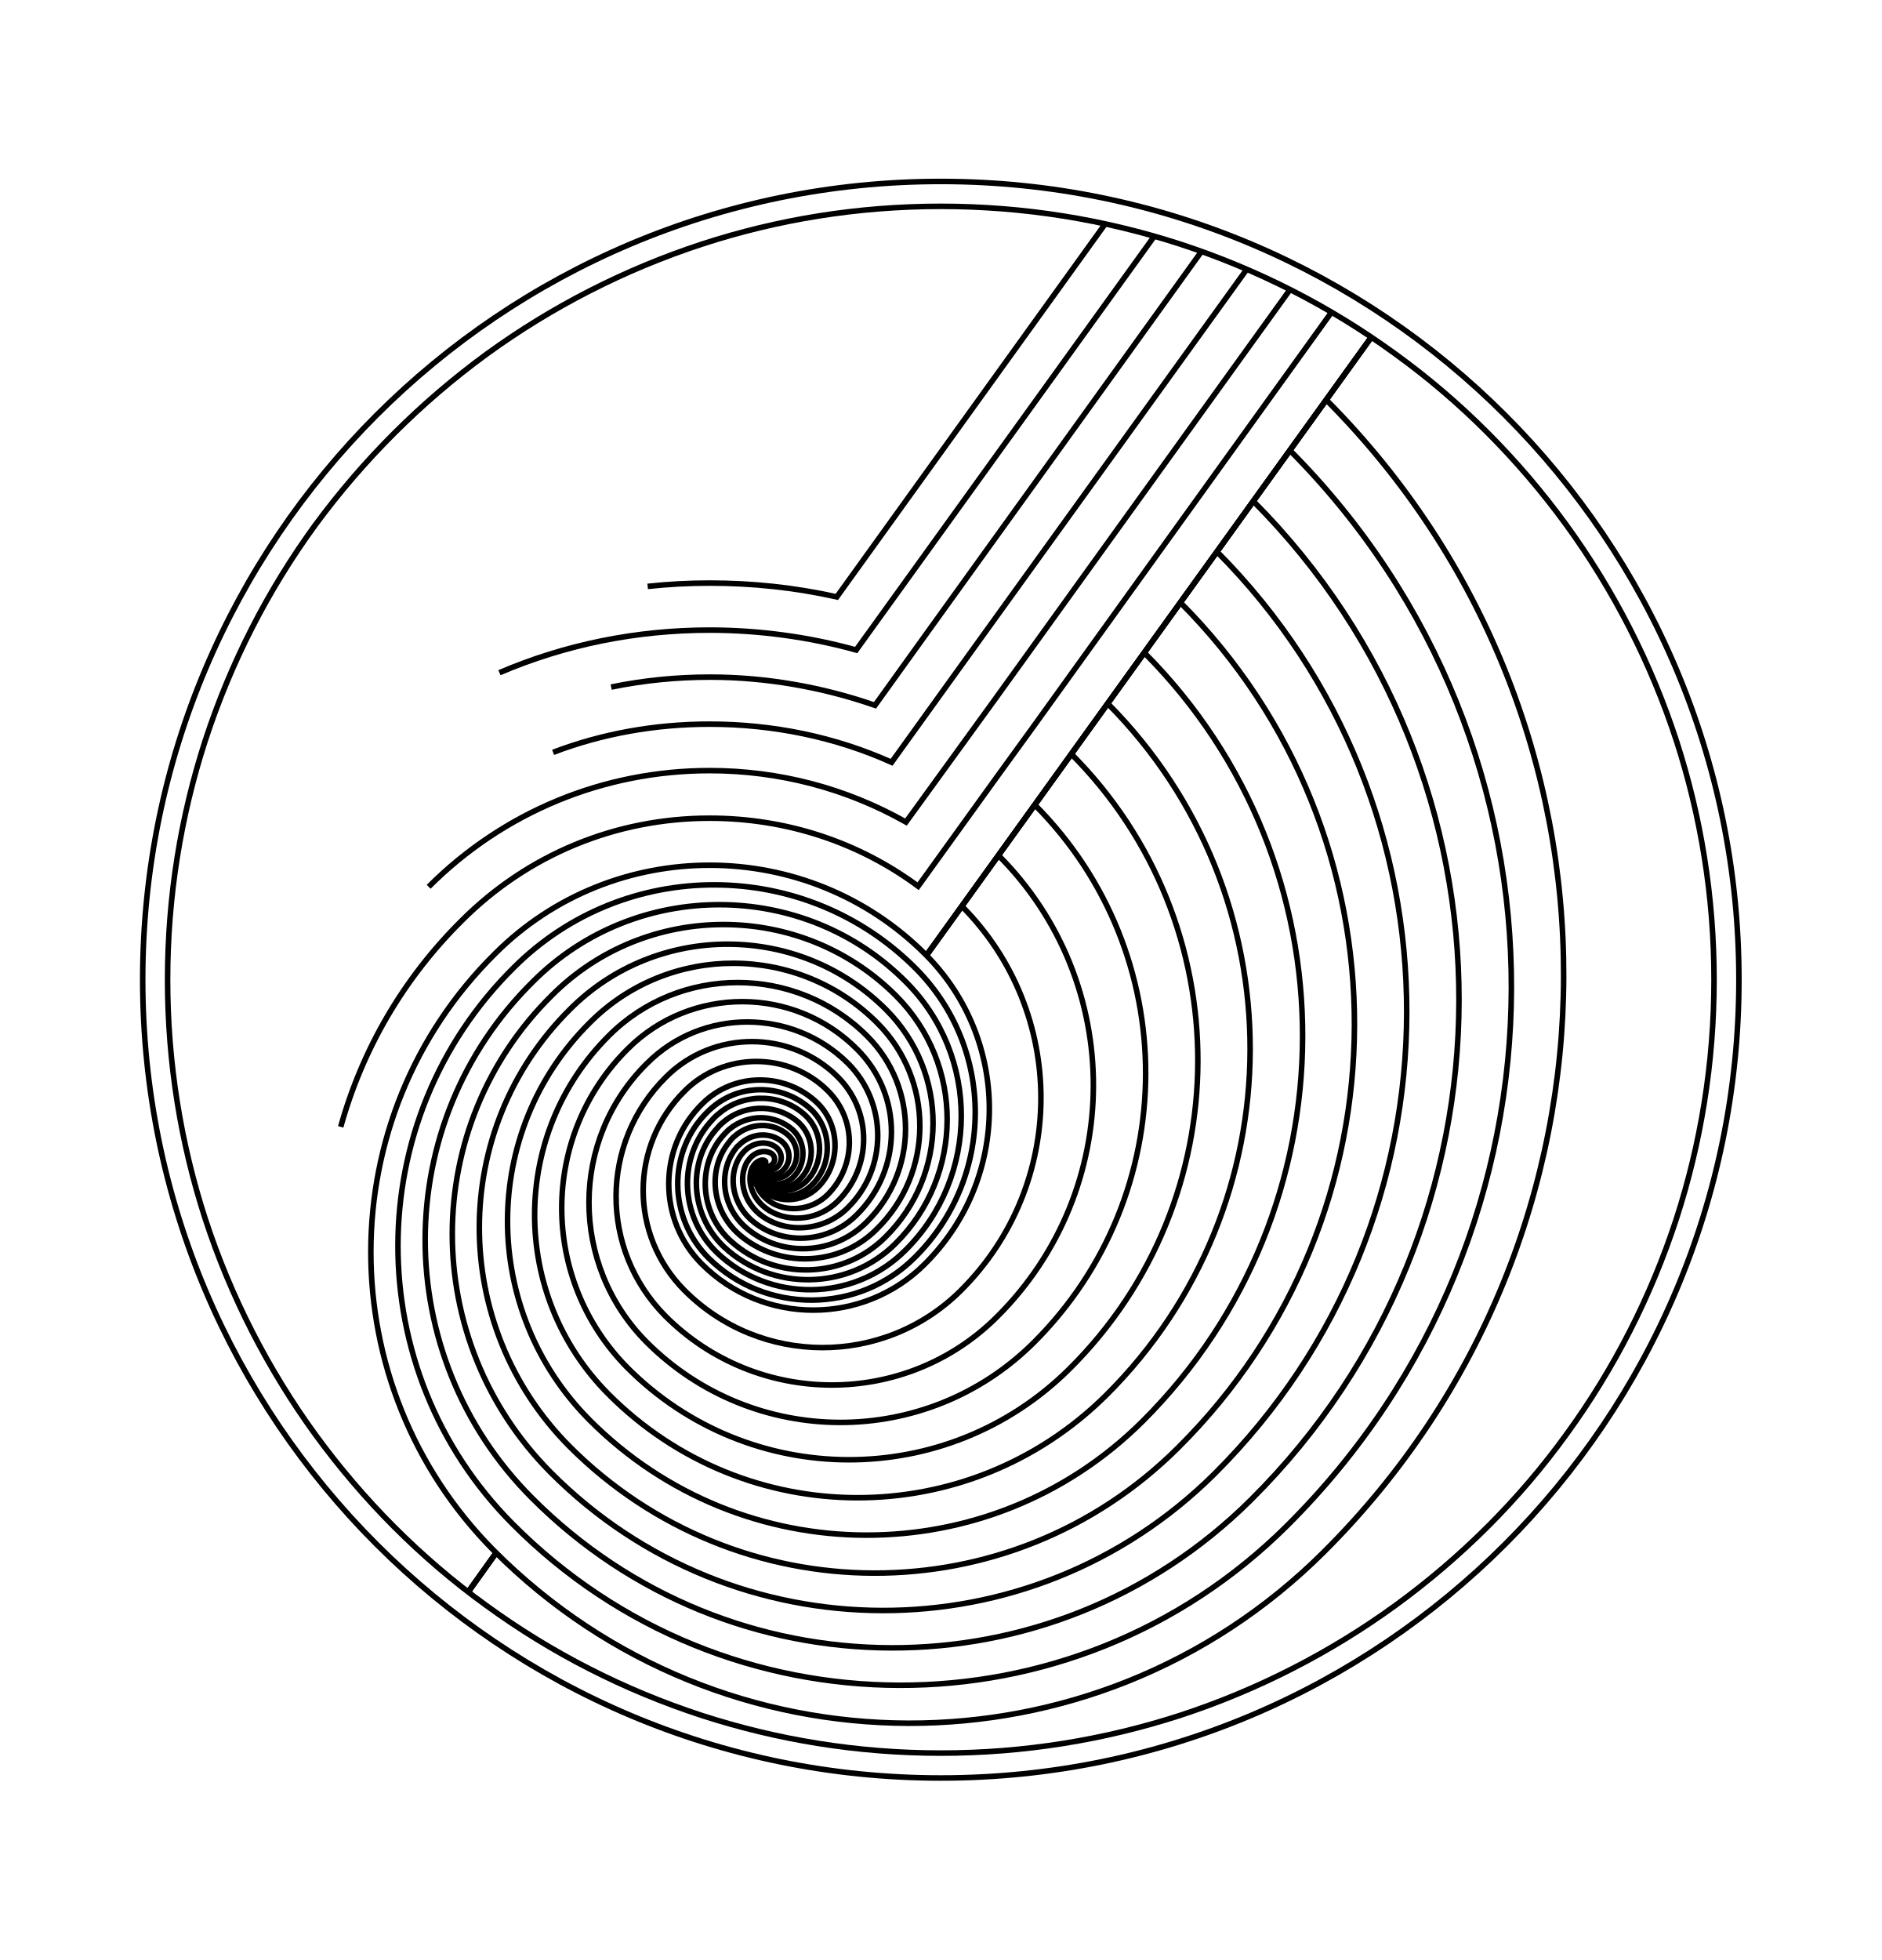
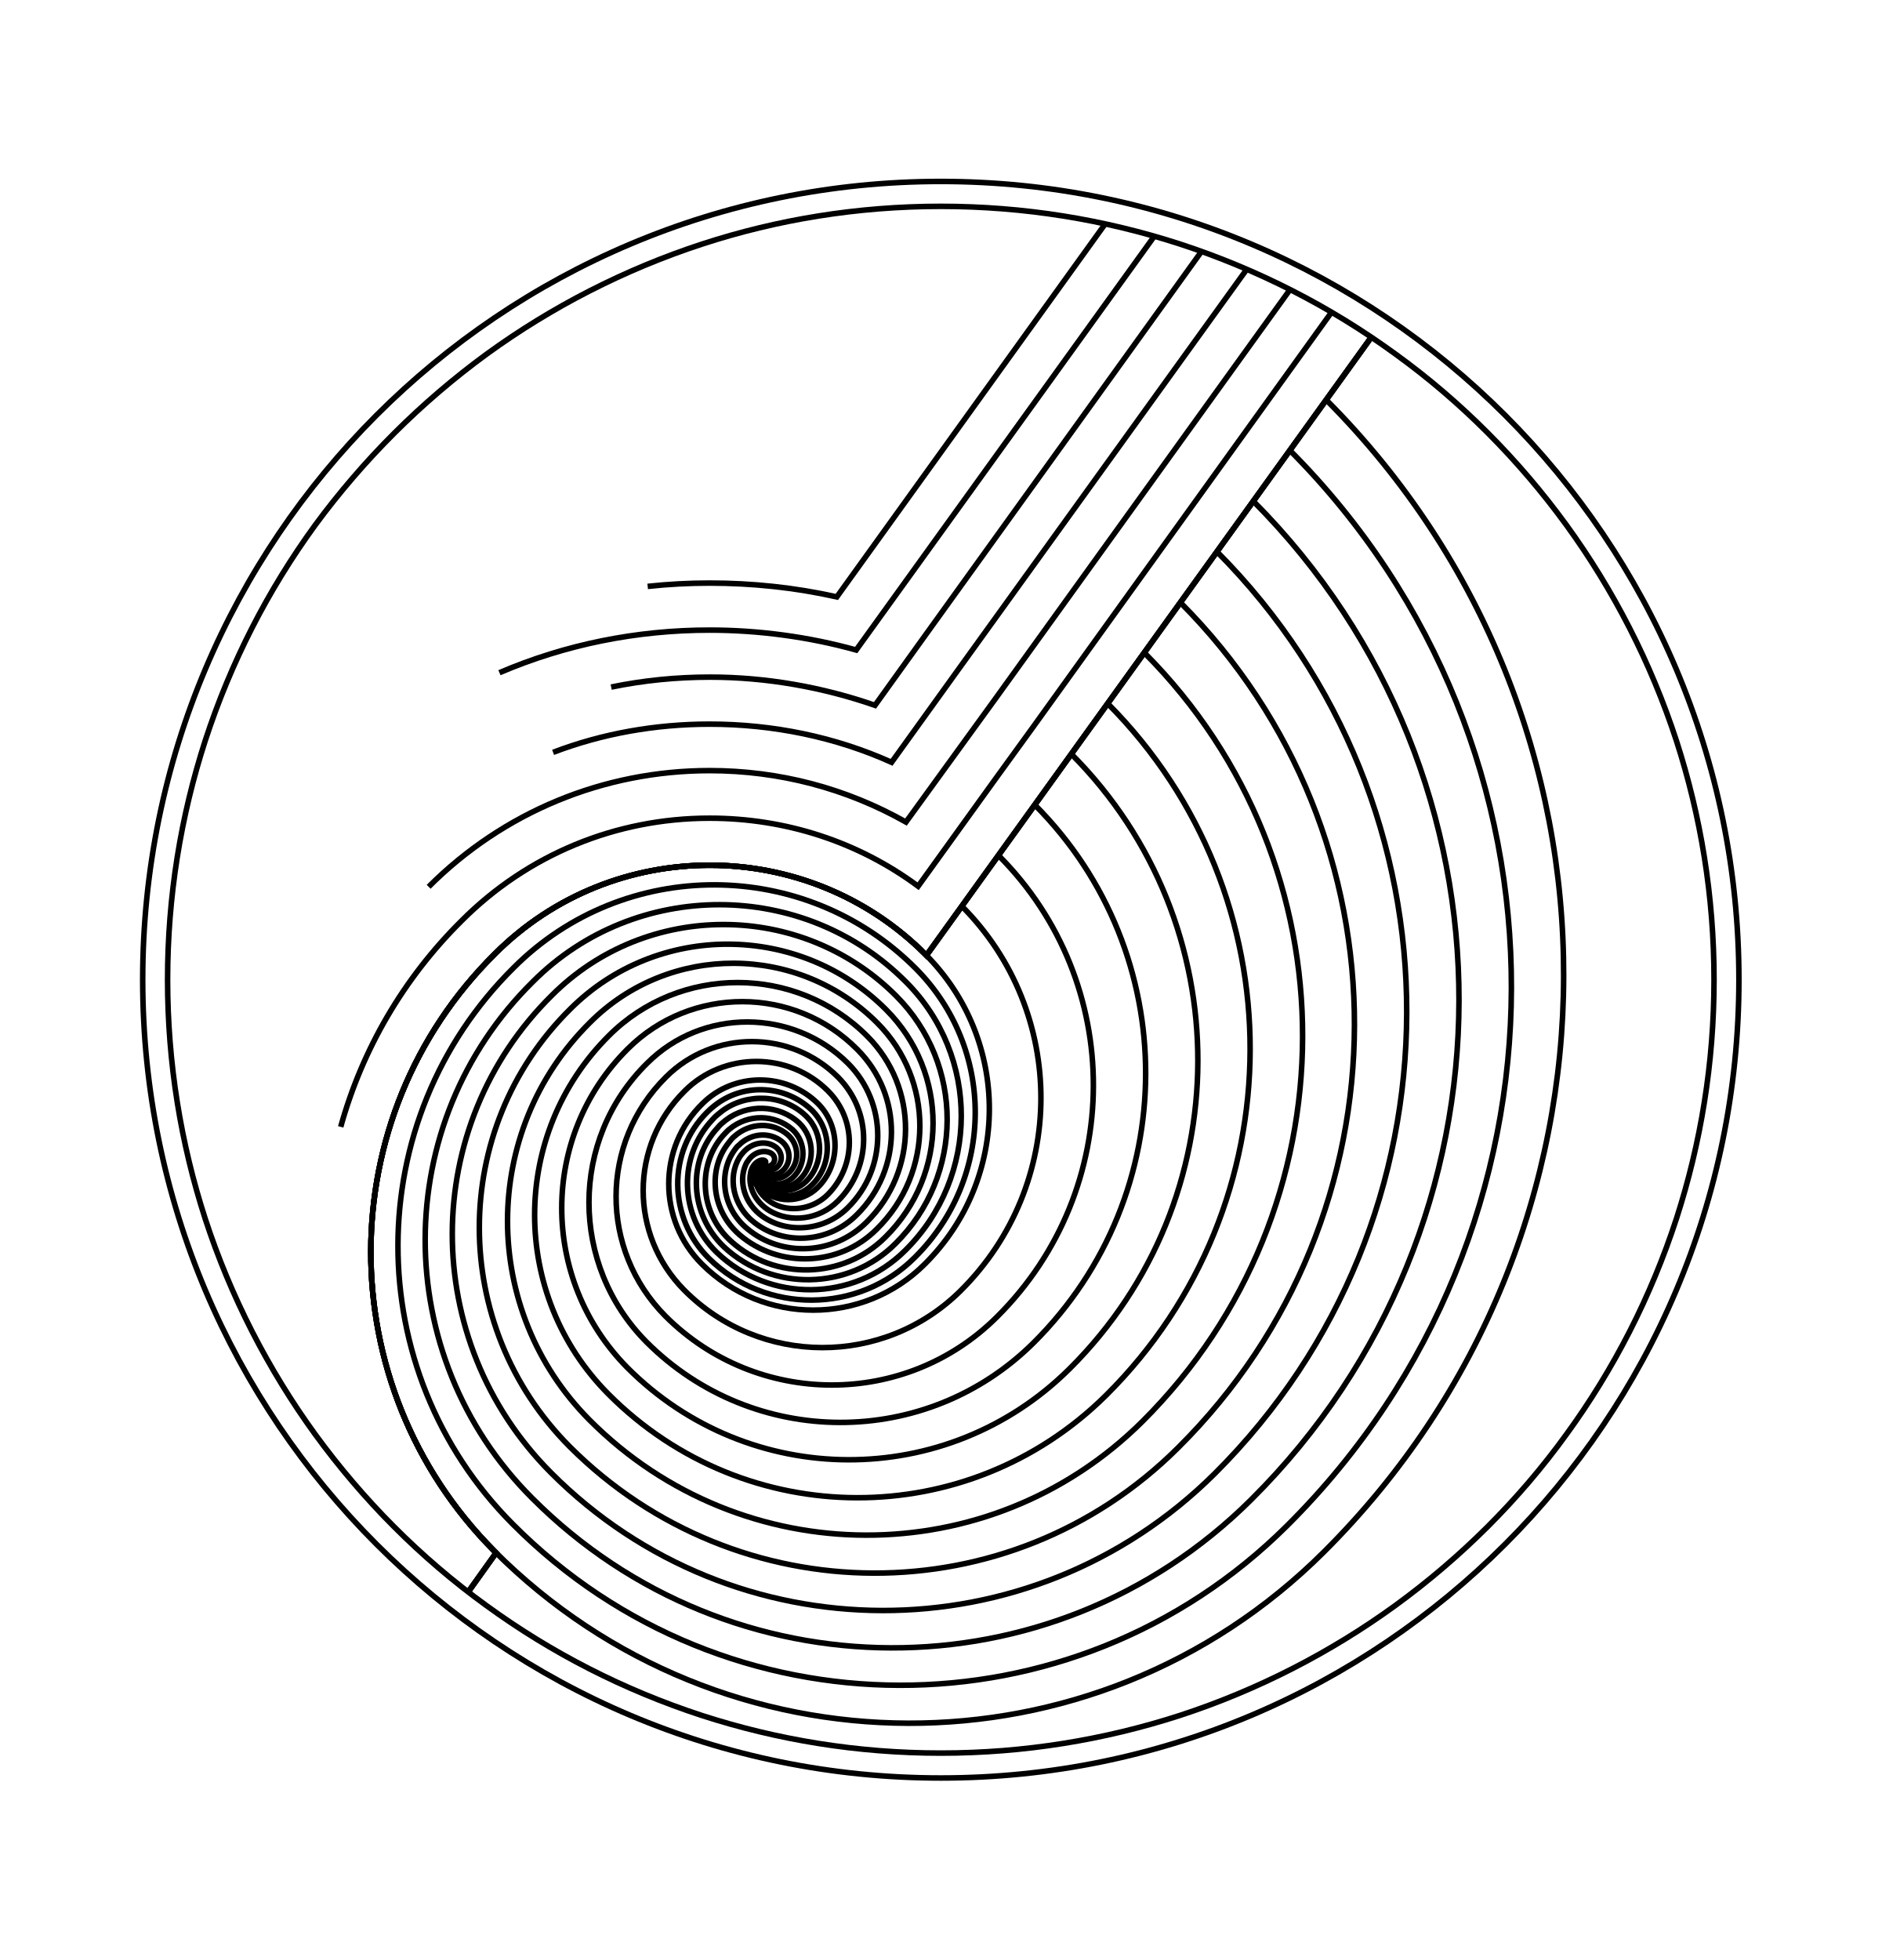
<svg xmlns="http://www.w3.org/2000/svg" version="1.0" id="svgTrinusifier" x="0px" y="0px" width="340.2px" height="354.3px" viewBox="0 0 340.2 354.3" enable-background="new 0 0 340.2 354.3" xml:space="preserve">
  <circle fill="none" stroke="#000000" stroke-miterlimit="10" cx="170.1" cy="177.1" r="144.3" />
  <path fill="none" stroke="#000000" stroke-miterlimit="10" d="M170.1,37.3c15.1,0,29.6,2.4,43.2,6.8c14.1,4.6,27.2,11.3,39,19.9  c11.9,8.6,22.3,19.1,30.9,30.9c8.5,11.7,15.3,24.9,19.9,39c4.4,13.6,6.8,28.1,6.8,43.2c0,15.1-2.4,29.6-6.8,43.2  c-4.6,14.1-11.3,27.2-19.9,39c-8.6,11.9-19.1,22.3-30.9,30.9c-11.7,8.5-24.9,15.3-39,19.9c-13.6,4.4-28.1,6.8-43.2,6.8  s-29.6-2.4-43.2-6.8c-14.1-4.6-27.2-11.3-39-19.9c-11.9-8.6-22.3-19.1-30.9-30.9c-8.5-11.7-15.3-24.9-19.9-39  c-4.4-13.6-6.8-28.1-6.8-43.2c0-15.1,2.4-29.6,6.8-43.2c4.6-14.1,11.3-27.2,19.9-39C65.7,83.1,76.1,72.7,88,64  c11.7-8.5,24.9-15.3,39-19.9C140.5,39.7,155,37.3,170.1,37.3z" />
  <g>
    <path fill="none" stroke="#000000" stroke-miterlimit="10" d="M239.8,72.3c57.4,57.6,57.2,150.9-0.5,208.3   c-41.6,41.4-108.7,41.1-150-0.3c-29.7-29.9-29.7-78.3,0.2-107.9c21.4-21.4,56.4-21.3,77.8,0.1c15.5,15.5,15.4,40.6-0.1,56   c-11.1,11.1-29.2,11.1-40.3,0c-8-8-8-21.1,0.1-29c5.7-5.7,15.1-5.7,20.9,0c4.1,4.1,4.1,11,0,15.1c-3,3-7.8,3-10.8,0   c-0.7-0.7-1.2-1.6-1.4-2.5" />
    <path fill="none" stroke="#000000" stroke-miterlimit="10" d="M233.2,81.4c53.6,53.8,53.4,140.8-0.5,194.4   c-38.8,38.6-101.5,38.4-140-0.3C65,247.7,65,202.5,92.9,174.9c20-20,52.6-19.9,72.6,0.1c14.5,14.5,14.4,37.9-0.1,52.3   c-10.2,10.2-26.9,10.3-37.2,0.2c-7.4-7.3-7.6-19.3-0.3-26.5c0.6-0.6,1.2-1.1,1.9-1.6c5.1-3.6,12.3-3.2,17,1.3   c3.7,3.7,3.7,9.9,0,13.5c-2.7,2.7-7.1,2.6-9.8-0.1c-0.6-0.6-1-1.4-1.3-2.3" />
    <path fill="none" stroke="#000000" stroke-miterlimit="10" d="M226.6,90.6c49.7,49.9,49.6,130.8-0.4,180.5   c-36.1,35.9-94.2,35.6-130-0.3C70.4,245,70.4,203,96.4,177.4c18.5-18.5,48.9-18.5,67.4,0.1c13.4,13.4,13.3,35.2-0.1,48.5   c-9.4,9.4-24.6,9.5-34.1,0.4c-6.8-6.6-7.1-17.4-0.7-24.1c0.5-0.6,1.1-1,1.7-1.5c4.5-3.3,11-3,15.1,0.9c3.3,3.2,3.3,8.7,0,11.9   c-2.4,2.3-6.3,2.2-8.7-0.3c-0.5-0.5-0.9-1.2-1.1-2" />
    <path fill="none" stroke="#000000" stroke-miterlimit="10" d="M220,99.7c45.9,46.1,45.8,120.7-0.4,166.7   c-33.3,33.1-87,32.9-120-0.2c-23.8-23.9-23.8-62.6,0.2-86.3c17.1-17.1,45.1-17,62.2,0.1c12.4,12.4,12.3,32.5-0.1,44.8   c-8.5,8.5-22.3,8.7-31,0.6c-6.2-5.9-6.7-15.6-1.1-21.6c0.4-0.5,0.9-0.9,1.4-1.3c3.9-3,9.6-2.9,13.3,0.5c2.9,2.8,2.9,7.6,0,10.3   c-2.1,2-5.6,1.9-7.7-0.4c-0.4-0.5-0.7-1-0.9-1.6" />
    <path fill="none" stroke="#000000" stroke-miterlimit="10" d="M213.4,108.9c42.1,42.2,42,110.7-0.4,152.8   c-30.5,30.4-79.7,30.1-110-0.2c-21.8-21.9-21.8-57.4,0.1-79.1c15.7-15.7,41.4-15.6,57.1,0.1c11.4,11.4,11.3,29.8-0.1,41.1   c-7.7,7.7-20,7.9-27.9,0.8c-5.7-5.1-6.2-13.7-1.5-19.1c0.4-0.4,0.8-0.9,1.2-1.2c3.4-2.8,8.2-2.7,11.4,0.1c2.5,2.3,2.5,6.4,0,8.7   c-1.9,1.7-4.8,1.5-6.6-0.6c-0.3-0.4-0.5-0.8-0.7-1.3" />
    <path fill="none" stroke="#000000" stroke-miterlimit="10" d="M206.9,118c38.3,38.4,38.1,100.6-0.3,138.9   c-27.7,27.6-72.5,27.4-100-0.2c-19.8-19.9-19.8-52.2,0.1-71.9c14.3-14.3,37.6-14.2,51.9,0.1c10.3,10.3,10.3,27.1-0.1,37.3   c-6.8,6.8-17.7,7.1-24.8,1c-5.1-4.4-5.8-11.9-1.9-16.7c0.3-0.4,0.6-0.8,1-1.1c2.8-2.5,6.9-2.6,9.6-0.3c2.2,1.9,2.2,5.3,0,7.1   c-1.6,1.4-4.1,1.1-5.6-0.7c-0.2-0.3-0.4-0.6-0.5-0.9" />
    <path fill="none" stroke="#000000" stroke-miterlimit="10" d="M200.3,127.2c34.4,34.6,34.3,90.6-0.3,125c-25,24.8-65.2,24.7-90-0.2   c-17.8-17.9-17.8-47,0.1-64.8c12.8-12.8,33.8-12.8,46.7,0.1c9.3,9.3,9.2,24.4-0.1,33.6c-6,6-15.4,6.4-21.6,1.2   c-4.5-3.7-5.3-10-2.3-14.2c0.2-0.3,0.5-0.7,0.8-0.9c2.2-2.2,5.5-2.4,7.7-0.7c1.8,1.4,1.8,4.1,0,5.5c-1.3,1-3.4,0.7-4.5-0.9   c-0.1-0.1-0.2-0.3-0.3-0.5" />
    <path fill="none" stroke="#000000" stroke-miterlimit="10" d="M193.7,136.3c30.6,30.7,30.5,80.5-0.3,111.1   c-22.2,22.1-58,21.9-80-0.2c-15.8-16-15.8-41.8,0.1-57.6c11.4-11.4,30.1-11.4,41.5,0.1c8.3,8.3,8.2,21.7-0.1,29.9   c-5.1,5.1-13.1,5.6-18.5,1.4c-3.9-3-4.9-8.2-2.7-11.8c0.2-0.3,0.4-0.6,0.6-0.8c1.6-1.9,4.2-2.3,5.9-1.1c1.4,1,1.4,3,0,3.9   c-1,0.7-2.6,0.4-3.5-1" />
    <path fill="none" stroke="#000000" stroke-miterlimit="10" d="M187.1,145.5c26.8,26.9,26.7,70.4-0.2,97.2   c-19.4,19.3-50.7,19.2-70-0.1c-13.9-14-13.9-36.6,0.1-50.4c10-10,26.3-9.9,36.3,0c7.2,7.2,7.2,19,0,26.1   c-4.2,4.2-10.8,4.8-15.4,1.6c-3.3-2.3-4.4-6.3-3.1-9.3c0.1-0.2,0.2-0.5,0.4-0.7c1-1.6,2.8-2.1,4.1-1.5c1,0.5,1,1.8,0,2.3   c-0.6,0.3-1.6,0.1-2.2-0.8" />
    <path fill="none" stroke="#000000" stroke-miterlimit="10" d="M180.5,154.6c23,23,22.9,60.4-0.2,83.4c-16.6,16.6-43.5,16.4-60-0.1   c-11.9-12-11.9-31.3,0.1-43.2c8.6-8.6,22.6-8.5,31.1,0c6.2,6.2,6.2,16.2,0,22.4c-3.4,3.4-8.5,4-12.3,1.8c-2.7-1.6-4-4.5-3.5-6.8   c0-0.2,0.1-0.4,0.1-0.5c0.4-1.3,1.5-2,2.2-1.9c0.6,0.1,0.6,0.6,0,0.7c-0.3,0-0.6-0.1-0.9-0.4" />
    <path fill="none" stroke="#000000" stroke-miterlimit="10" d="M173.9,163.8c19.1,19.2,19.1,50.3-0.2,69.5   c-13.9,13.8-36.3,13.7-50-0.1c-9.9-10-9.9-26.1,0.1-36c7.1-7.1,18.8-7.1,25.9,0c5.2,5.2,5.1,13.5,0,18.7c-2.5,2.5-6.2,3.2-9.2,2   c-1.7-0.7-3-2-3.6-3.4" />
  </g>
-   <g>
-     <g>
-       <line fill="none" stroke="#000000" stroke-miterlimit="10" x1="167.5" y1="172.7" x2="247.9" y2="61" />
-       <line fill="none" stroke="#000000" stroke-miterlimit="10" x1="84.7" y1="287.7" x2="89.7" y2="280.7" />
-     </g>
-     <g>
-       <line fill="none" stroke="#000000" stroke-miterlimit="10" x1="167.5" y1="172.7" x2="247.9" y2="61" />
-       <line fill="none" stroke="#000000" stroke-miterlimit="10" x1="84.7" y1="287.7" x2="89.7" y2="280.7" />
-     </g>
-     <g>
-       <line fill="none" stroke="#000000" stroke-miterlimit="10" x1="167.5" y1="172.7" x2="247.9" y2="61" />
-       <line fill="none" stroke="#000000" stroke-miterlimit="10" x1="84.7" y1="287.7" x2="89.7" y2="280.7" />
-     </g>
-   </g>
+   <path fill="none" stroke="#000000" stroke-miterlimit="10" d="M84.7,287.7l5-7c-0.1-0.1-0.3-0.3-0.4-0.4  c-29.7-29.9-29.7-78.3,0.2-107.9c21.4-21.4,56.4-21.3,77.8,0.1l0.2,0.2L247.9,61" />
+   <path fill="none" stroke="#000000" stroke-miterlimit="10" d="M84.7,287.7l5-7c-0.1-0.1-0.3-0.3-0.4-0.4  c-29.7-29.9-29.7-78.3,0.2-107.9c21.4-21.4,56.4-21.3,77.8,0.1l0.2,0.2L247.9,61" />
+   <path fill="none" stroke="#000000" stroke-miterlimit="10" d="M84.7,287.7l5-7c-0.1-0.1-0.3-0.3-0.4-0.4  c-29.7-29.9-29.7-78.3,0.2-107.9c21.4-21.4,56.4-21.3,77.8,0.1l0.2,0.2L247.9,61" />
  <path fill="none" stroke="#000000" stroke-miterlimit="10" d="M240.7,56.5l-53.9,74.9l-6.6,9.1L166,160.2  c-10.8-8-23.9-12.3-37.7-12.3c-17,0-32.9,6.6-44.8,18.5c-10.6,10.5-18,23.3-21.9,37.3" />
  <path fill="none" stroke="#000000" stroke-miterlimit="10" d="M233.2,52.4l-53.3,74l-6.6,9.1l-9.5,13.1c-10.8-6.1-22.9-9.3-35.5-9.3  c-19.2,0-37.3,7.5-50.8,21" />
  <path fill="none" stroke="#000000" stroke-miterlimit="10" d="M225.4,48.7L173,121.4l-11.8,16.4c-10.2-4.6-21.5-6.9-32.9-6.9  c-9.8,0-19.4,1.7-28.3,5.1" />
  <path fill="none" stroke="#000000" stroke-miterlimit="10" d="M217.2,45.5l-51.1,71l-7.9,11c-9.5-3.3-19.7-5.1-29.8-5.1  c-6.1,0-12.1,0.6-17.9,1.8" />
  <path fill="none" stroke="#000000" stroke-miterlimit="10" d="M208.7,42.7l-53.9,74.8c-8.6-2.4-17.7-3.6-26.5-3.6  c-13.2,0-26.1,2.6-38,7.7" />
  <path fill="none" stroke="#000000" stroke-miterlimit="10" d="M199.8,40.5l-48.5,67.4c-7.6-1.7-15.3-2.5-23-2.5  c-3.8,0-7.5,0.2-11.2,0.6" />
</svg>
